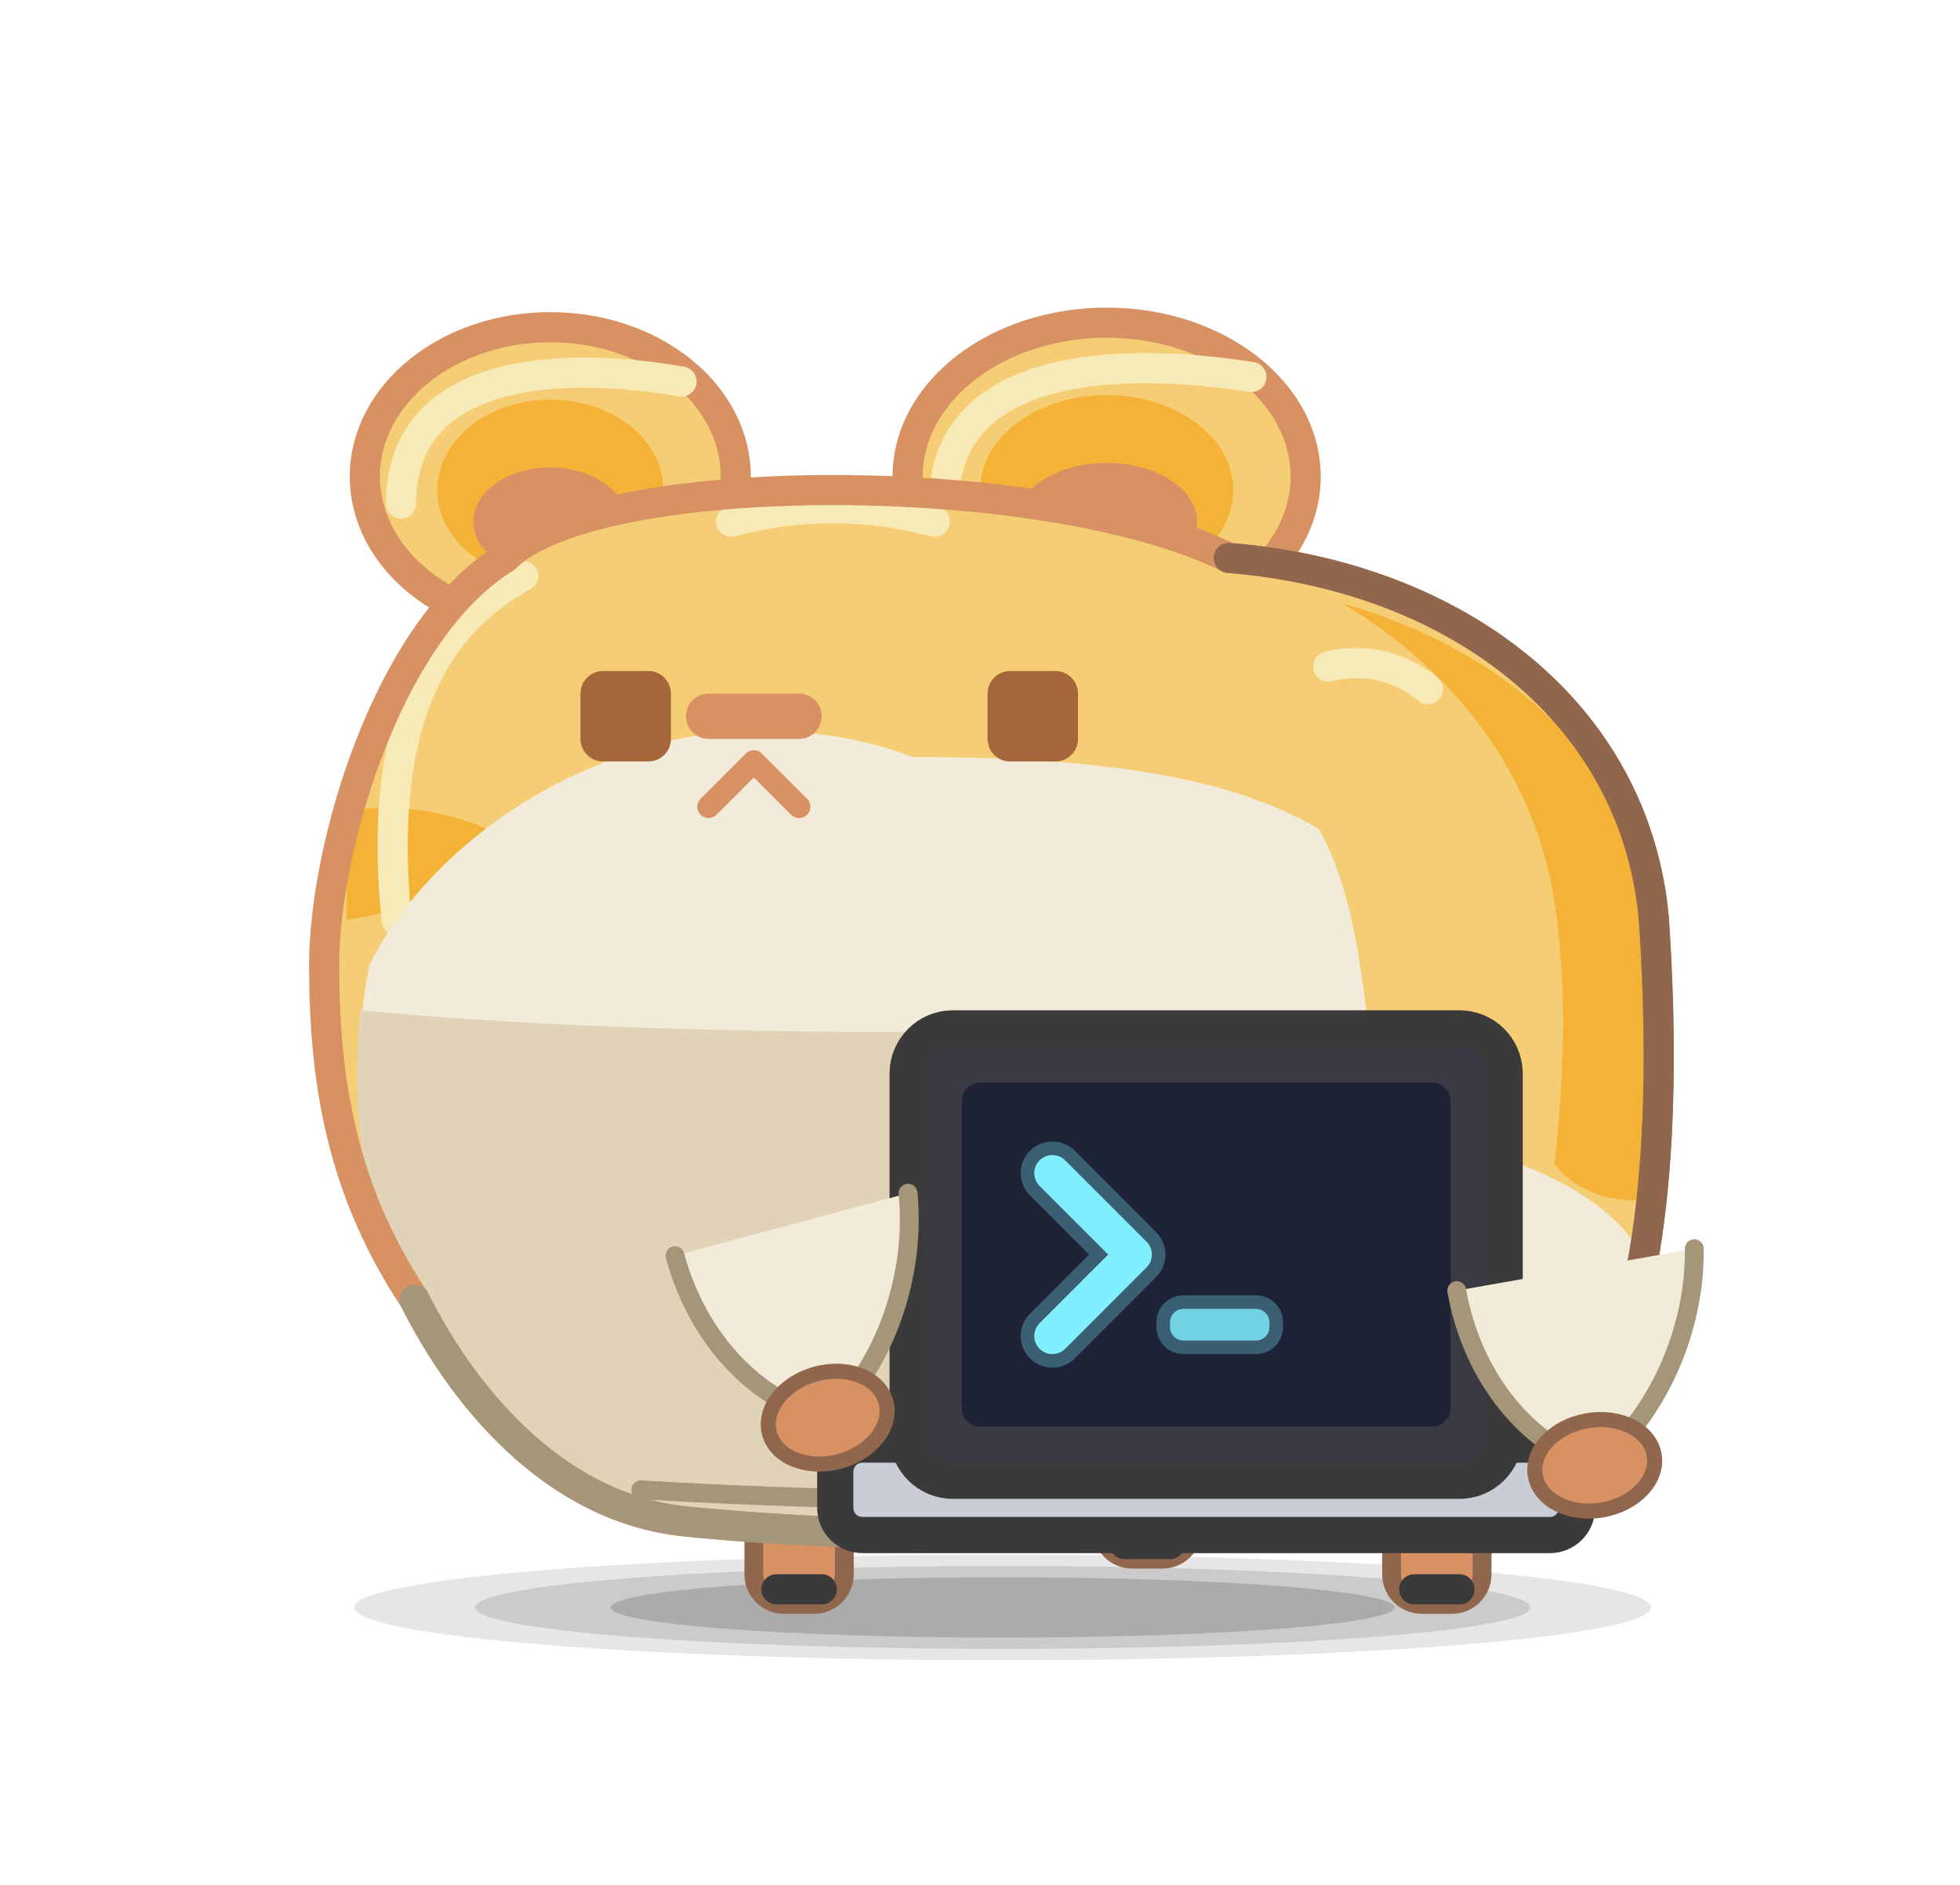
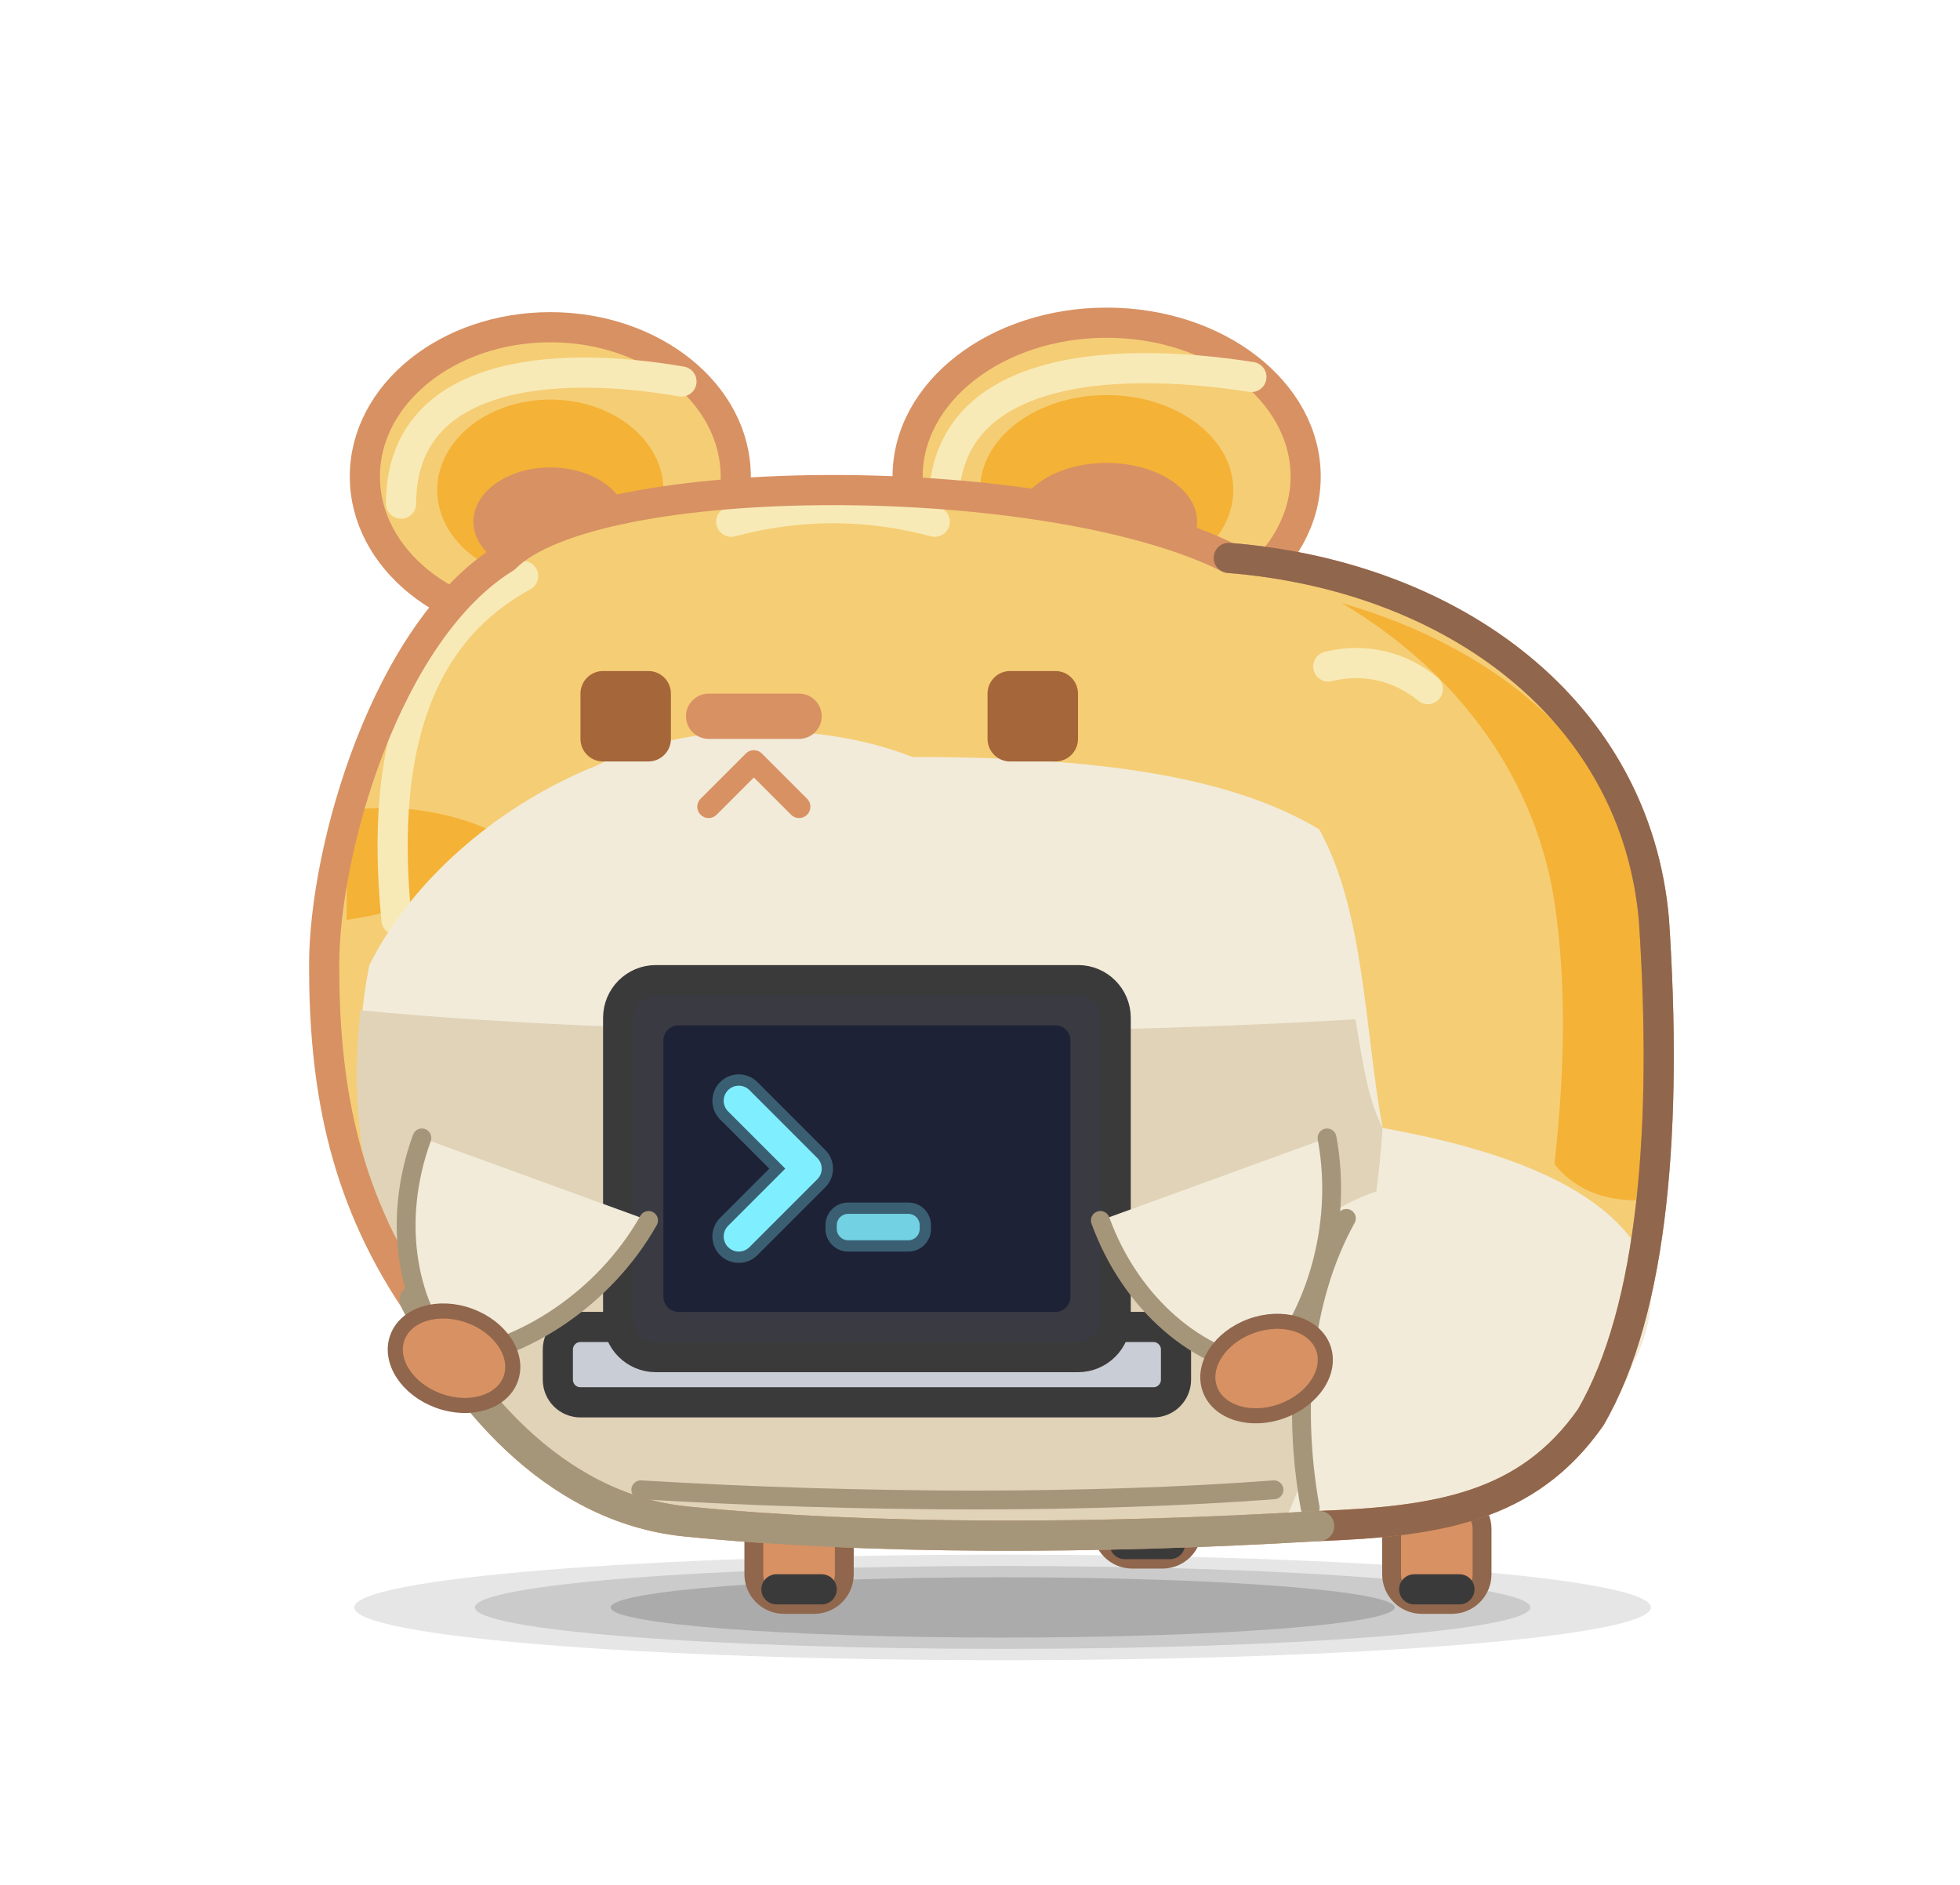
<svg xmlns="http://www.w3.org/2000/svg" viewBox="0 0 260 250" width="520" height="500">
  <style>
    .breathe { transform-origin: 130px 212px; animation: breathe 2.6s ease-in-out infinite; }
    @keyframes breathe { 0%, 100% { transform: scale(1, 1); } 50% { transform: scale(1.015, 0.985); } }
    .bob-l, .bob-r { animation: bob 2.6s ease-in-out infinite; }
    .bob-r { animation-delay: -1.3s; }
    @keyframes bob { 0%, 100% { transform: translateY(0); } 50% { transform: translateY(-1.5px); } }
    .type { animation: type 1.1s steps(1, end) infinite; }
    @keyframes type { 0% { transform: translateY(0); } 8% { transform: translate(-2px, 3px); }
      16% { transform: translateY(0); } 26% { transform: translate(3px, 3px); } 34% { transform: translateY(0); }
      44% { transform: translate(-1px, 3px); } 52% { transform: translateY(0); } 100% { transform: translateY(0); } }
    .caret { animation: caret 1s steps(1, end) infinite; }
    @keyframes caret { 0% { opacity: 1; } 50% { opacity: 0; } }
    @media (prefers-reduced-motion: reduce) { .breathe, .bob-l, .bob-r, .type, .caret { animation: none; } }
  </style>
  <g transform="translate(130 217) scale(1 1) translate(-130 -217)" opacity="1">
    <g id="shadow">
      <ellipse cx="133.0" cy="213.2" rx="86" ry="7" fill="#000" opacity="0.10" />
      <ellipse cx="133.0" cy="213.2" rx="70" ry="5.5" fill="#000" opacity="0.12" />
      <ellipse cx="133.0" cy="213.2" rx="52" ry="4" fill="#000" opacity="0.16" />
    </g>
  </g>
  <g transform="translate(0 0) translate(130 217) scale(1 1) translate(-130 -217)">
    <g id="figure">
      <g class="breathe">
        <g id="ears">
          <ellipse cx="73.0" cy="63.2" rx="24.6" ry="19.8" fill="#F5CD75" stroke="#D89163" stroke-width="4" />
          <path d="M53.2 66.8 C53.2 49.4 73.0 47.6 90.4 50.6" fill="none" stroke="#F8EAB6" stroke-width="4" stroke-linecap="round" />
          <ellipse cx="73.0" cy="65.0" rx="15" ry="12" fill="#F4B236" />
          <ellipse cx="73.0" cy="69.2" rx="10.2" ry="7.2" fill="#D89163" />
          <ellipse cx="146.8" cy="63.2" rx="26.4" ry="20.4" fill="#F5CD75" stroke="#D89163" stroke-width="4" />
          <path d="M125.2 66.8 C125.2 48.8 146.8 47.0 166.0 50.0" fill="none" stroke="#F8EAB6" stroke-width="4" stroke-linecap="round" />
          <ellipse cx="146.8" cy="65.0" rx="16.8" ry="12.6" fill="#F4B236" />
          <ellipse cx="146.8" cy="69.2" rx="12" ry="7.8" fill="#D89163" />
        </g>
        <g id="feet">
          <g id="foot-1">
            <rect x="100.0" y="198.8" width="12" height="14" rx="4" fill="#D89163" stroke="#90664C" stroke-width="2.5" />
            <rect x="101.0" y="208.8" width="10" height="4" rx="2" fill="#3B3A3A" />
          </g>
          <g id="foot-2">
            <rect x="146.2" y="192.8" width="12" height="14" rx="4" fill="#D89163" stroke="#90664C" stroke-width="2.5" />
            <rect x="147.2" y="202.8" width="10" height="4" rx="2" fill="#3B3A3A" />
          </g>
          <g id="foot-3">
            <rect x="184.6" y="198.8" width="12" height="14" rx="4" fill="#D89163" stroke="#90664C" stroke-width="2.5" />
            <rect x="185.6" y="208.8" width="10" height="4" rx="2" fill="#3B3A3A" />
          </g>
        </g>
        <g id="body">
          <path d="M67.0 74.0 C79.0 62.0 139.0 62.0 163.0 74.0 C193.0 76.4 217.0 94.4 219.4 122.0 C221.2 149.0 219.4 173.6 211.0 188.0 C202.6 200.0 190.6 201.8 175.0 202.4 C145.0 204.2 115.0 204.2 91.0 201.8 C73.0 200.0 61.0 184.4 55.0 172.4 C45.4 158.0 43.0 143.6 43.0 128.0 C43.0 112.4 51.4 83.6 67.0 74.0 Z" fill="#F5CD75" />
          <path d="M178.0 80.0 C199.0 86.0 217.0 100.4 218.2 122.0 C219.4 137.0 218.8 149.0 217.0 159.2 C212.2 159.2 208.6 157.4 206.2 154.4 C207.4 143.6 208.0 131.6 206.2 119.6 C203.8 104.0 194.2 89.6 178.0 80.0 Z" fill="#F4B236" />
          <path d="M46.0 107.6 C52.0 106.4 61.0 107.6 67.0 111.2 C61.0 117.2 55.0 120.8 46.0 122.0 Z" fill="#F4B236" />
          <path d="M52.6 122.0 C50.2 98.0 56.2 83.6 69.4 76.4 M97.0 69.2 C106.0 66.8 115.0 66.8 124.0 69.2" fill="none" stroke="#F8EAB6" stroke-width="4" stroke-linecap="round" />
          <path d="M176.2 88.4 C181.0 87.2 185.8 88.4 189.4 91.4" fill="none" stroke="#F8EAB6" stroke-width="4" stroke-linecap="round" />
          <path d="M79.0 101.6 C91.0 95.6 109.0 95.6 121.0 100.4 C145.0 100.4 163.0 102.8 175.0 110.0 C181.0 120.8 181.0 136.4 183.4 149.6 C196.6 152.0 214.6 156.8 218.8 168.8 C220.0 176.0 216.4 183.2 211.0 188.0 C202.6 200.0 190.6 201.8 175.0 202.4 C145.0 204.2 115.0 204.2 91.0 201.8 C73.0 200.0 61.0 184.4 55.0 172.4 C46.6 158.0 46.6 140.0 49.0 128.0 C55.0 116.0 67.0 106.4 79.0 101.6 Z" fill="#F2EBD9" />
          <path d="M47.8 134.0 C85.0 137.6 139.0 137.6 179.8 135.2 C181.0 142.4 181.6 146.0 183.4 149.6 C182.2 167.6 177.4 185.6 170.2 202.4 C145.0 204.2 115.0 204.2 91.0 201.8 C73.0 200.0 61.0 184.4 55.0 172.4 C47.2 158.0 46.6 146.0 47.8 134.0 Z" fill="#E0D3B8" />
          <path d="M177.4 160.4 C189.4 153.2 208.6 155.6 215.8 167.6 C219.4 177.2 216.4 184.4 211.0 189.2 C202.6 200.0 190.6 201.8 175.0 202.4 C170.2 188.0 171.4 171.2 177.4 160.4 Z" fill="#F2EBD9" />
          <path d="M85.0 197.6 C115.0 199.4 145.0 199.4 169.0 197.6" fill="none" stroke="#A5967A" stroke-width="2.5" stroke-linecap="round" />
          <path d="M178.6 161.6 C172.6 172.4 171.4 186.8 173.8 200.0" fill="none" stroke="#A5967A" stroke-width="2.5" stroke-linecap="round" />
          <path d="M67.0 74.0 C79.0 62.0 139.0 62.0 163.0 74.0 C193.0 76.4 217.0 94.4 219.4 122.0 C221.2 149.0 219.4 173.6 211.0 188.0 C202.6 200.0 190.6 201.8 175.0 202.4 C145.0 204.2 115.0 204.2 91.0 201.8 C73.0 200.0 61.0 184.4 55.0 172.4 C45.4 158.0 43.0 143.6 43.0 128.0 C43.0 112.4 51.4 83.6 67.0 74.0 Z" fill="none" stroke="#D89163" stroke-width="4" stroke-linejoin="round" />
          <path d="M163.0 74.0 C193.0 76.4 217.0 94.4 219.4 122.0 C221.2 149.0 219.4 173.6 211.0 188.0 C202.6 200.0 190.6 201.8 175.0 202.4" fill="none" stroke="#90664C" stroke-width="4" stroke-linecap="round" />
          <path d="M175.0 202.4 C145.0 204.2 115.0 204.2 91.0 201.8 C73.0 200.0 61.0 184.4 55.0 172.4" fill="none" stroke="#A5967A" stroke-width="4" stroke-linecap="round" />
        </g>
        <g id="face">
          <rect x="91.0" y="92.0" width="18" height="6" rx="3" fill="#D89163" />
          <path d="M94.0 107.0 L100.0 101.0 L106.0 107.0" fill="none" stroke="#D89163" stroke-width="3" stroke-linecap="round" stroke-linejoin="round" />
        </g>
        <g id="eyes">
          <g id="eye-left" transform="translate(83.0 95.0)">
            <rect x="-6.0" y="-6.0" width="12" height="12" rx="3" fill="#A5663A" />
          </g>
          <g id="eye-right" transform="translate(137.0 95.0)">
            <rect x="-6.0" y="-6.0" width="12" height="12" rx="3" fill="#A5663A" />
          </g>
        </g>
        <g id="prop">
-           <g transform="translate(160 170) scale(1.2) translate(-185 -172)">
+           <g transform="translate(115.0 158) translate(-185 -172)">
            <rect x="144" y="190" width="82" height="10" rx="3" fill="#C9CDD6" stroke="#3B3A3A" stroke-width="4" />
            <rect x="152" y="144" width="66" height="50" rx="5" fill="#3A3A43" stroke="#3B3A3A" stroke-width="4" />
            <rect x="158" y="150" width="54" height="38" rx="2" fill="#1E2236" />
            <path d="M168 160 L177 169 L168 178" fill="none" stroke="#7FEFFF" stroke-width="7" stroke-linecap="round" stroke-linejoin="round" opacity="0.3" />
            <path d="M168 160 L177 169 L168 178" fill="none" stroke="#7FEFFF" stroke-width="4" stroke-linecap="round" stroke-linejoin="round" />
            <g id="caret" class="caret">
              <rect x="179.5" y="173.5" width="14" height="6.5" rx="3" fill="#7FEFFF" opacity="0.3" />
              <rect x="181" y="175" width="11" height="3.5" rx="1.5" fill="#7FEFFF" opacity="0.8" />
            </g>
          </g>
        </g>
        <g id="arms">
-           <g id="arm-left" transform="translate(105.0 162.4) rotate(-15)">
+           <g id="arm-left" transform="translate(71.0 156.4) rotate(20)">
            <g class="type">
              <path d="M-16 0 C-16 12 -10 22 -2 26 C6 22 14 12 16 0 Z" fill="#F2EBD9" />
              <path d="M-16 0 C-16 12 -10 22 -2 26 C6 22 14 12 16 0" fill="none" stroke="#A5967A" stroke-width="2.5" stroke-linecap="round" />
              <ellipse cx="-2" cy="26" rx="8" ry="6" fill="#D89163" stroke="#90664C" stroke-width="2" />
            </g>
          </g>
-           <g id="arm-right" transform="translate(209.0 168.4) rotate(-10)">
+           <g id="arm-right" transform="translate(161.0 156.4) rotate(-20)">
            <g>
              <path d="M-16 0 C-16 12 -10 22 -2 26 C6 22 14 12 16 0 Z" fill="#F2EBD9" />
              <path d="M-16 0 C-16 12 -10 22 -2 26 C6 22 14 12 16 0" fill="none" stroke="#A5967A" stroke-width="2.5" stroke-linecap="round" />
              <ellipse cx="-2" cy="26" rx="8" ry="6" fill="#D89163" stroke="#90664C" stroke-width="2" />
            </g>
          </g>
        </g>
      </g>
    </g>
  </g>
</svg>
